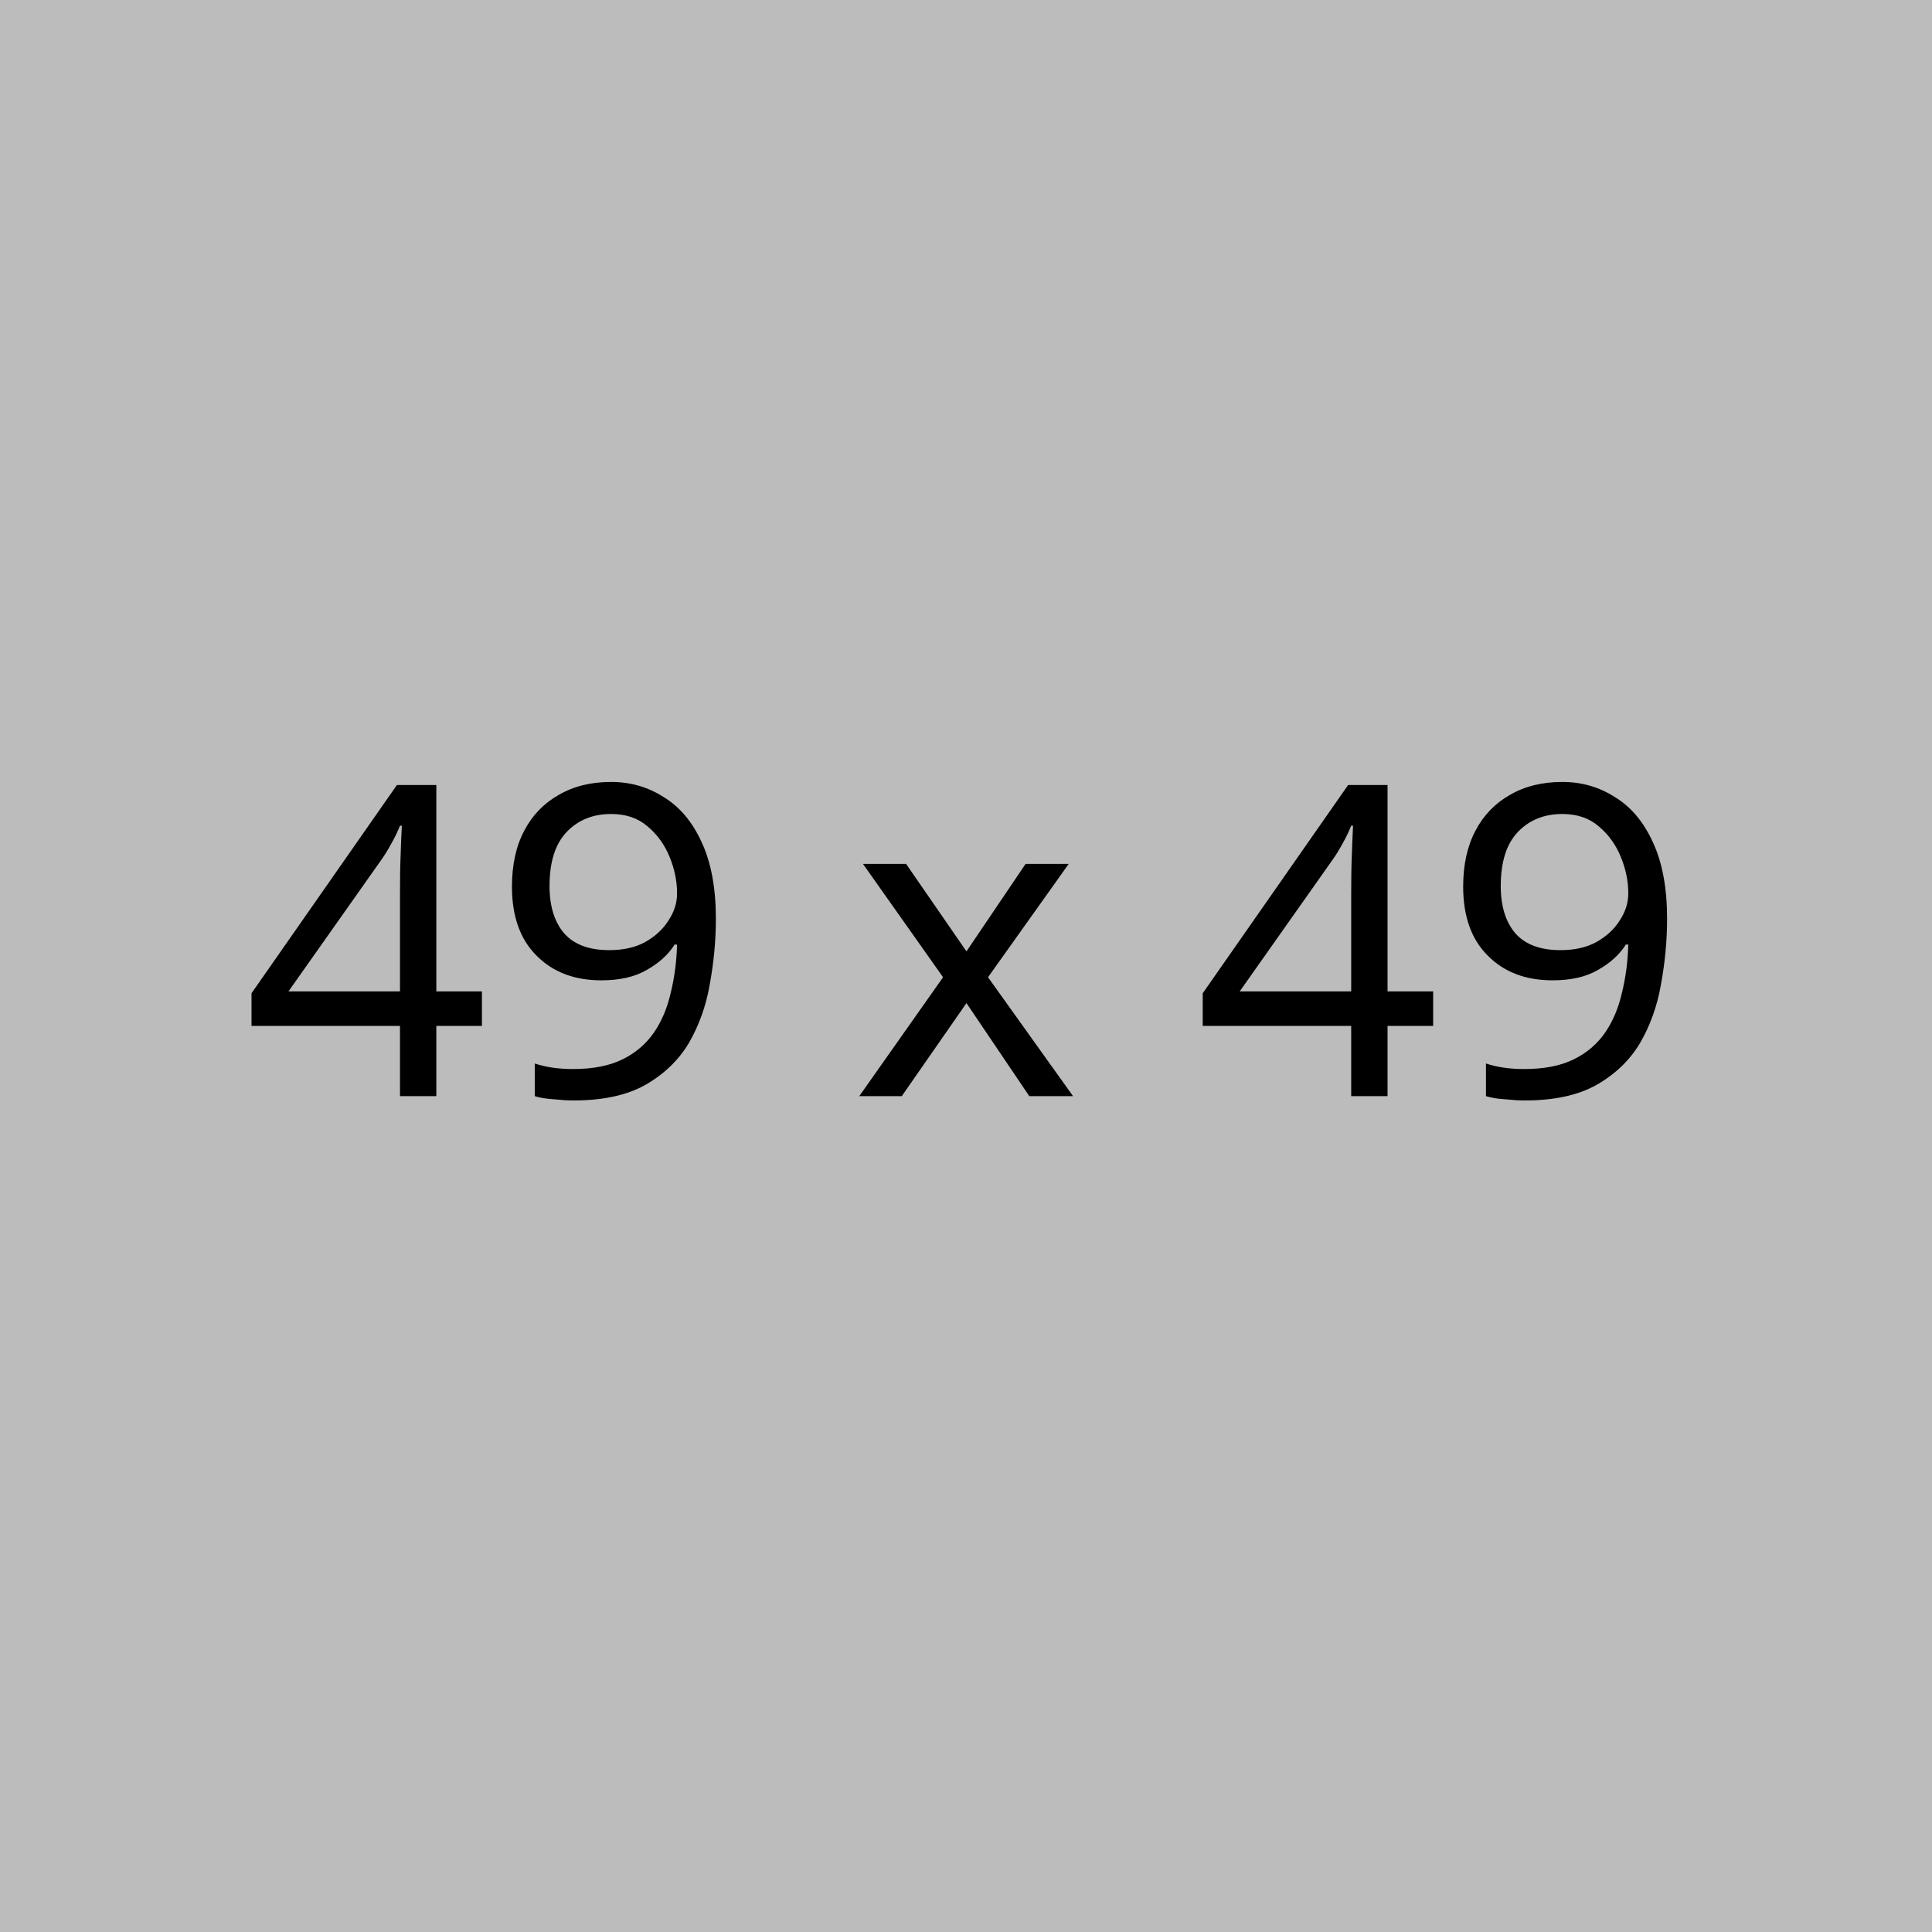
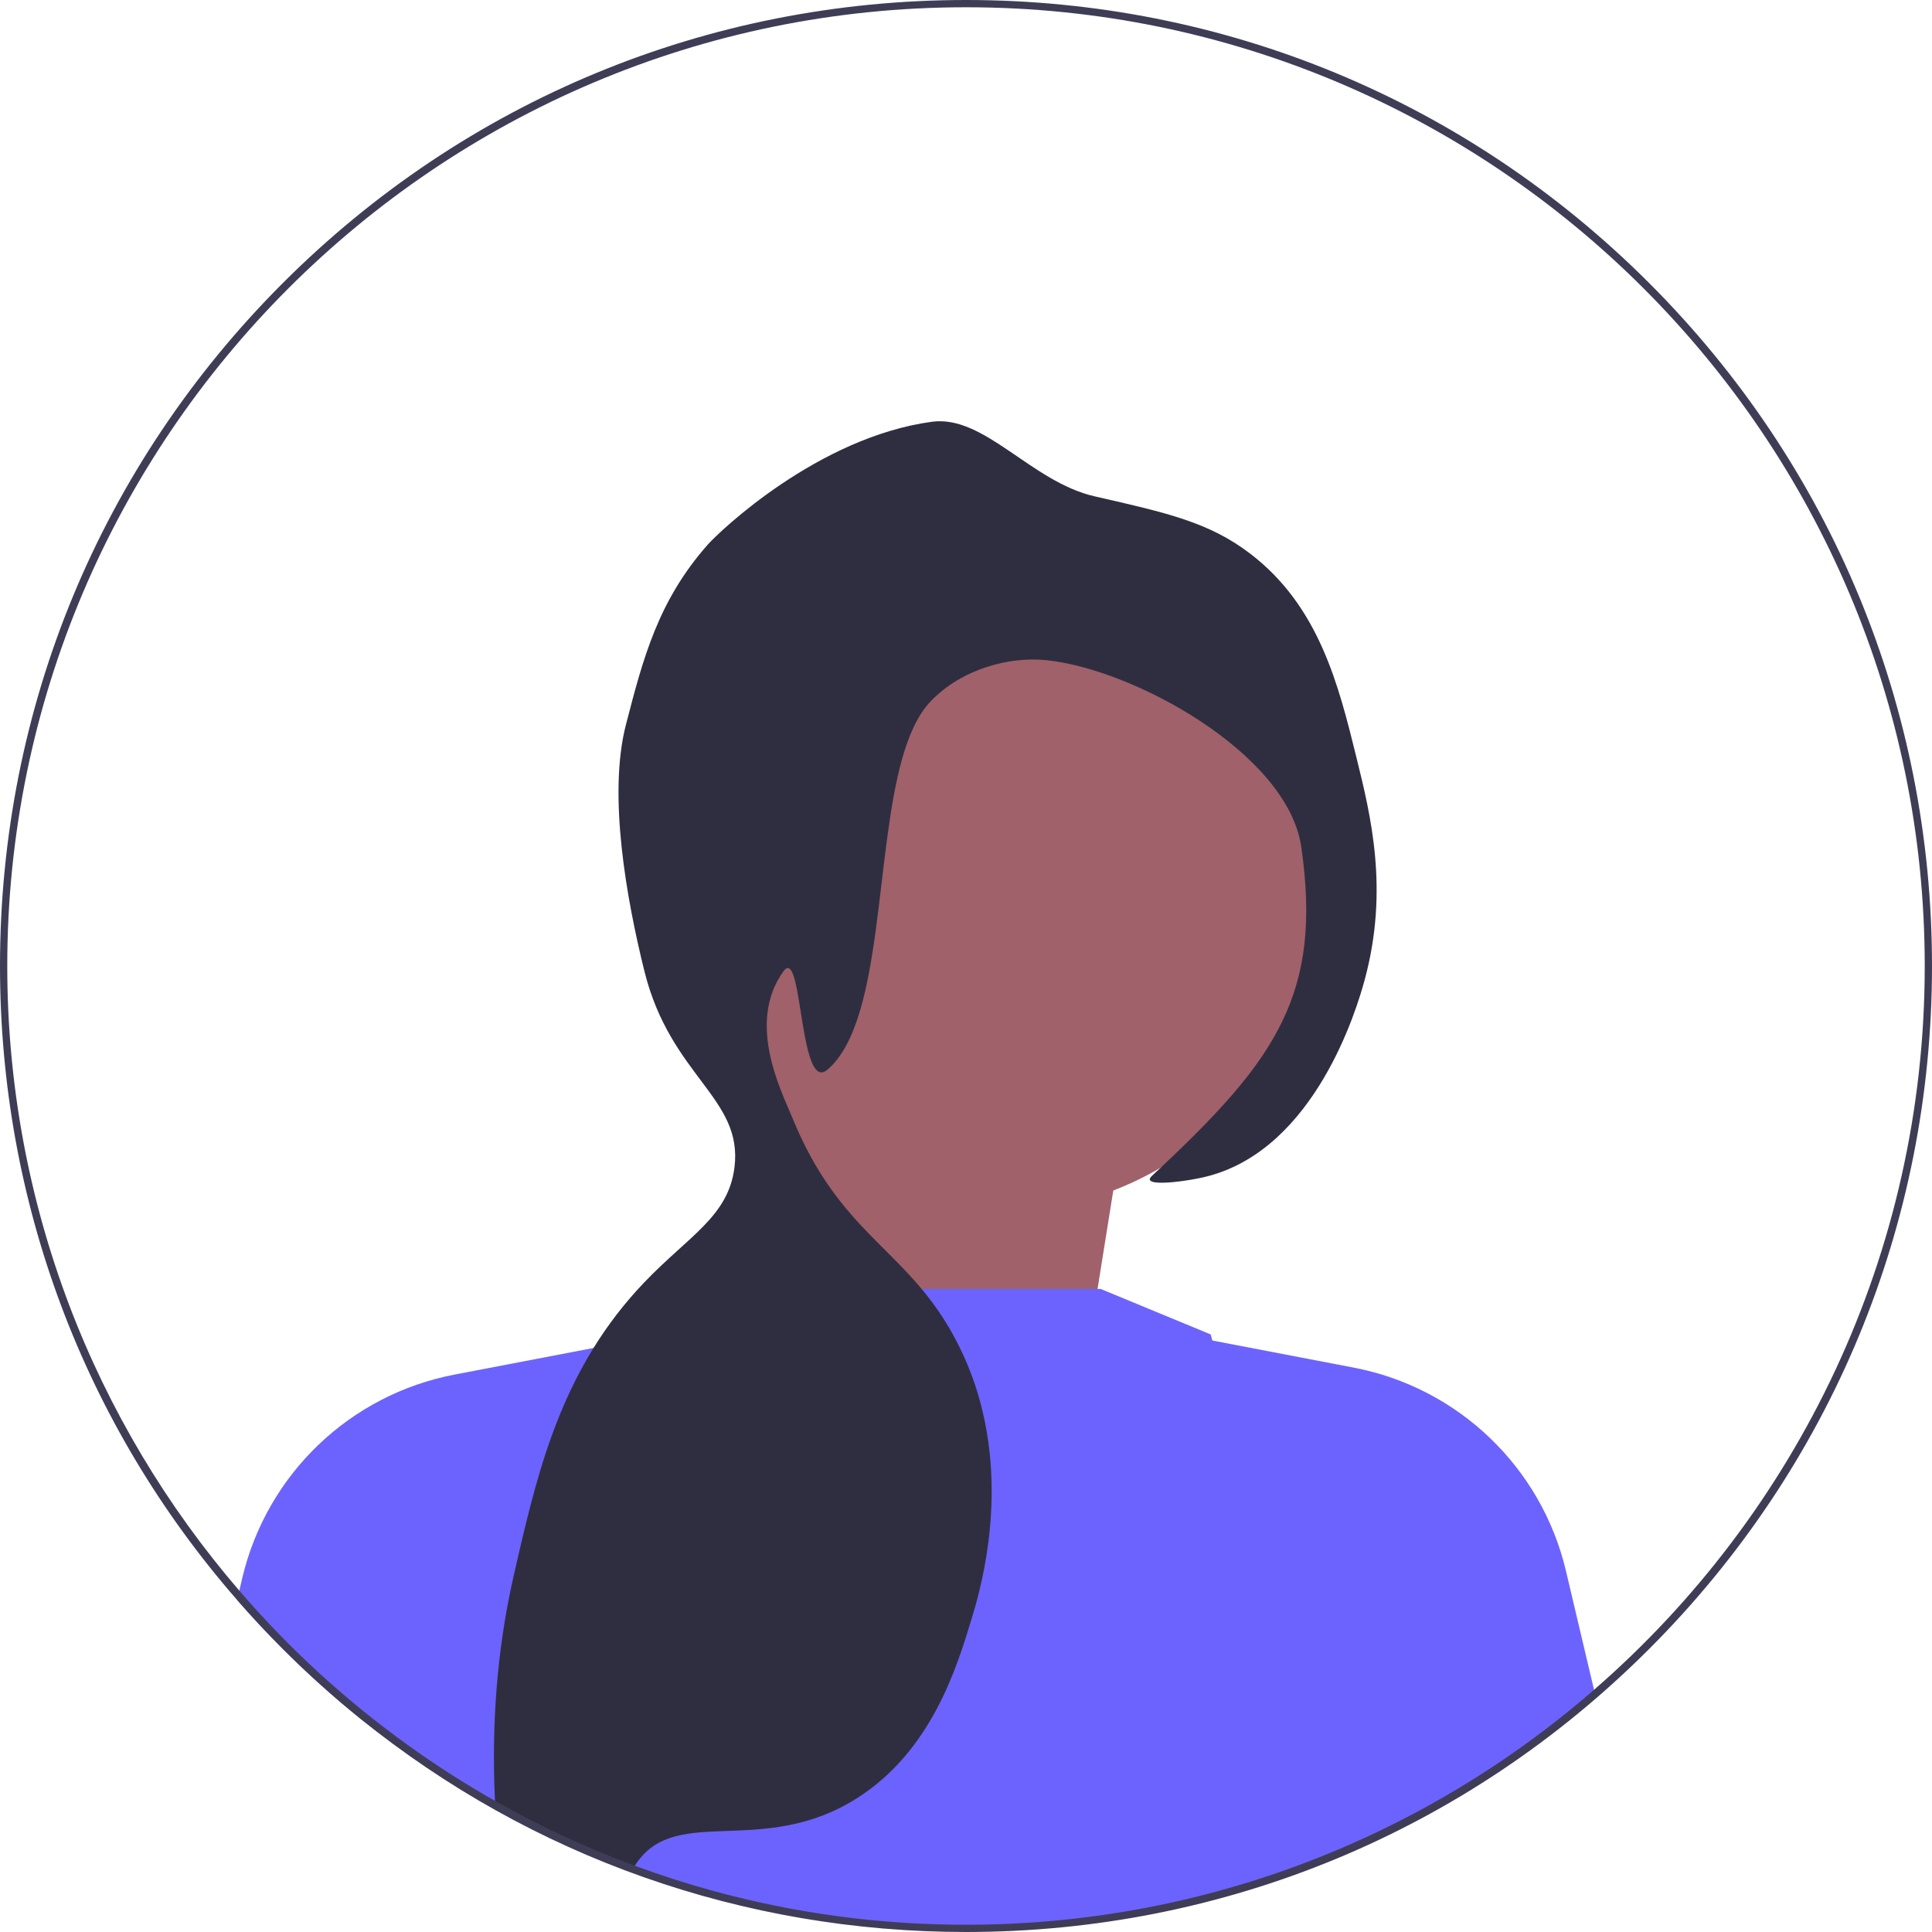
- <svg xmlns="http://www.w3.org/2000/svg" width="49" height="49" viewBox="0 0 49 49" preserveAspectRatio="none">
-   <defs>
-     <style type="text/css">
-           #holder text {
-             fill: #000;
-             font-family: sans-serif;
-             font-size: 11px;
-             font-weight: 400;
-           }
-         </style>
-   </defs>
-   <g id="holder">
-     <rect width="100%" height="100%" fill="#bcbcbc" />
-     <g>
-       <text text-anchor="middle" x="50%" y="50%" dy=".3em">49 x 49</text>
-     </g>
+ <svg xmlns="http://www.w3.org/2000/svg" width="532" height="532" viewBox="0 0 532 532">
+   <g>
+     <polygon points="297.055 387.221 309.716 308.09 224.255 273.273 211.594 393.551 297.055 387.221" fill="#a0616a" />
+     <path d="M382.947,504.165c-7.337,3.577-14.814,6.806-22.403,9.671-15.178,5.743-30.845,10.077-46.918,12.97-15.709,2.836-31.837,4.276-47.966,4.276-21.789,0-43.452-2.614-64.402-7.785-8.204-2.012-16.478-4.471-24.612-7.337-.853-.307-1.719-.614-2.572-.923-10.091-3.661-20.014-7.952-29.559-12.801-1.286-.643-2.572-1.301-3.857-2-1.426-.726-2.837-1.495-4.263-2.292-1.817-.992-3.62-2.027-5.423-3.075-6.037-3.494-11.977-7.268-17.652-11.194l-.377-.251c-.335-.237-.671-.461-.992-.699,.209-1.104,.405-2.111,.587-3.005,.699-3.508,1.16-5.436,1.16-5.436l38.266-79.049,10.664-22.026,5.199-2.139,39.273-16.142h95.987l30.286,12.522s.154,.573,.461,1.677c3.019,10.831,20.629,72.326,47.952,132.493,.377,.838,.769,1.691,1.16,2.544l-0,0Z" fill="#6c63ff" />
+     <circle cx="275.459" cy="246.378" r="87.15" fill="#a0616a" />
+     <path d="M167.98,370.32l-.15,.75-26.57,126.33-.23,1.1-.37,1.74c-1.43-.73-2.84-1.5-4.26-2.29-1.82-1-3.62-2.03-5.43-3.08-6.03-3.49-11.97-7.27-17.65-11.19l-.38-.26c-.33-.23-.67-.46-.99-.69-4.34-3.03-8.57-6.19-12.7-9.45-.03-.02-.05-.04-.08-.07-7.37-5.94-14.47-12.33-21.26-19.12-4.38-4.38-8.59-8.89-12.62-13.52l.61-2.56,.06-.26,.76-3.26c6.76-28.55,29.63-50.46,58.44-55.98l38.28-7.33,4.54-.86Z" fill="#6c63ff" />
+     <path d="M439.396,467.225c-11.279,9.602-23.368,18.296-36.128,25.927-1.244,.755-2.516,1.495-3.787,2.236-5.423,3.131-10.943,6.052-16.534,8.777-7.337,3.577-14.814,6.806-22.403,9.671l-.587-2.768-30.007-142.681,3.885,.741,38.937,7.463c28.804,5.521,51.683,27.435,58.434,55.987l7.449,31.544,.741,3.102h-0Z" fill="#6c63ff" />
+     <path d="M375.819,269.674c-2.264,8.442-13.655,46.163-42.823,54.101-5.73,1.565-19.399,3.368-15.779,0,.824-.768,1.621-1.523,2.418-2.264,31.656-29.769,44.569-47.965,38.672-88.356-3.746-25.716-46.4-49.07-70.398-51.391-10.119-.977-23.032,2.446-31.558,11.265-14.074,14.534-11.754,59.147-19.552,85.352-2.096,7.015-4.906,12.718-8.945,16.169-2.516,2.152-4.123-.587-5.311-5.073-2.529-9.532-3.186-26.987-6.778-22.055-10.384,14.298-.489,33.249,2.502,40.559,.615,1.496,1.244,2.934,1.873,4.305v.014c.363,.782,.741,1.565,1.104,2.307v.014c9.979,20.349,21.97,27.63,32.536,40.307,4.151,4.961,8.078,10.733,11.586,18.449,2.404,5.283,4.137,10.594,5.325,15.806,6.051,26.136-1.132,49.881-3.075,56.338-4.067,13.445-11.055,36.547-31.558,49.586-25.744,16.381-49.238,1.944-60.474,17.499-.14,.182-.266,.363-.391,.545-.419,.629-.797,1.258-1.118,1.886-10.091-3.661-20.014-7.952-29.559-12.801-1.286-.643-2.572-1.301-3.857-2-1.426-.726-2.837-1.495-4.263-2.292-.056-1.091-.112-2.18-.154-3.284-.824-18.91,.419-39.693,5.129-60.419,3.019-13.235,6.01-26.359,10.594-39.007,2.991-8.245,6.653-16.296,11.474-24.053,3.858-6.233,8.442-12.285,14.004-18.099,12.215-12.76,23.075-18.084,24.794-31.558,2.459-19.231-17.568-25.016-24.794-54.101-4.933-19.887-10.091-48.552-5.087-67.867,4.724-18.252,8.833-34.087,22.544-49.601,3.298-3.718,30.37-29.574,61.732-33.822,14.451-1.942,27.337,16.562,44.807,20.545,20.083,4.571,31.586,7.185,42.822,15.779,18.994,14.507,24.346,36.199,29.308,56.352,3.885,15.765,8.917,36.156,2.25,60.865l0,0Z" fill="#2f2e41" />
  </g>
+   <path d="M454.09,77.91C403.85,27.67,337.05,0,266,0S128.15,27.67,77.91,77.91C27.67,128.15,0,194.95,0,266c0,64.85,23.05,126.16,65.29,174.57,4.03,4.63,8.24,9.14,12.62,13.52,6.79,6.79,13.89,13.18,21.26,19.12,.03,.03,.05,.05,.08,.07,47.11,38.05,105.34,58.72,166.75,58.72,71.05,0,137.85-27.67,188.09-77.91,50.24-50.24,77.91-117.04,77.91-188.09s-27.67-137.85-77.91-188.09Zm-15.15,387.39c-17.07,14.85-36.07,27.53-56.56,37.63-7.19,3.55-14.56,6.78-22.1,9.67-29.29,11.24-61.08,17.4-94.28,17.4-32.04,0-62.76-5.74-91.19-16.24-11.67-4.3-22.95-9.41-33.78-15.26-1.59-.86-3.17-1.73-4.74-2.62-8.26-4.68-16.25-9.79-23.92-15.31-17.14-12.3-32.75-26.6-46.47-42.56C26.09,391.77,2,331.65,2,266,2,120.43,120.43,2,266,2s264,118.43,264,264c0,79.48-35.3,150.87-91.06,199.3Z" fill="#3f3d56" />
</svg>
